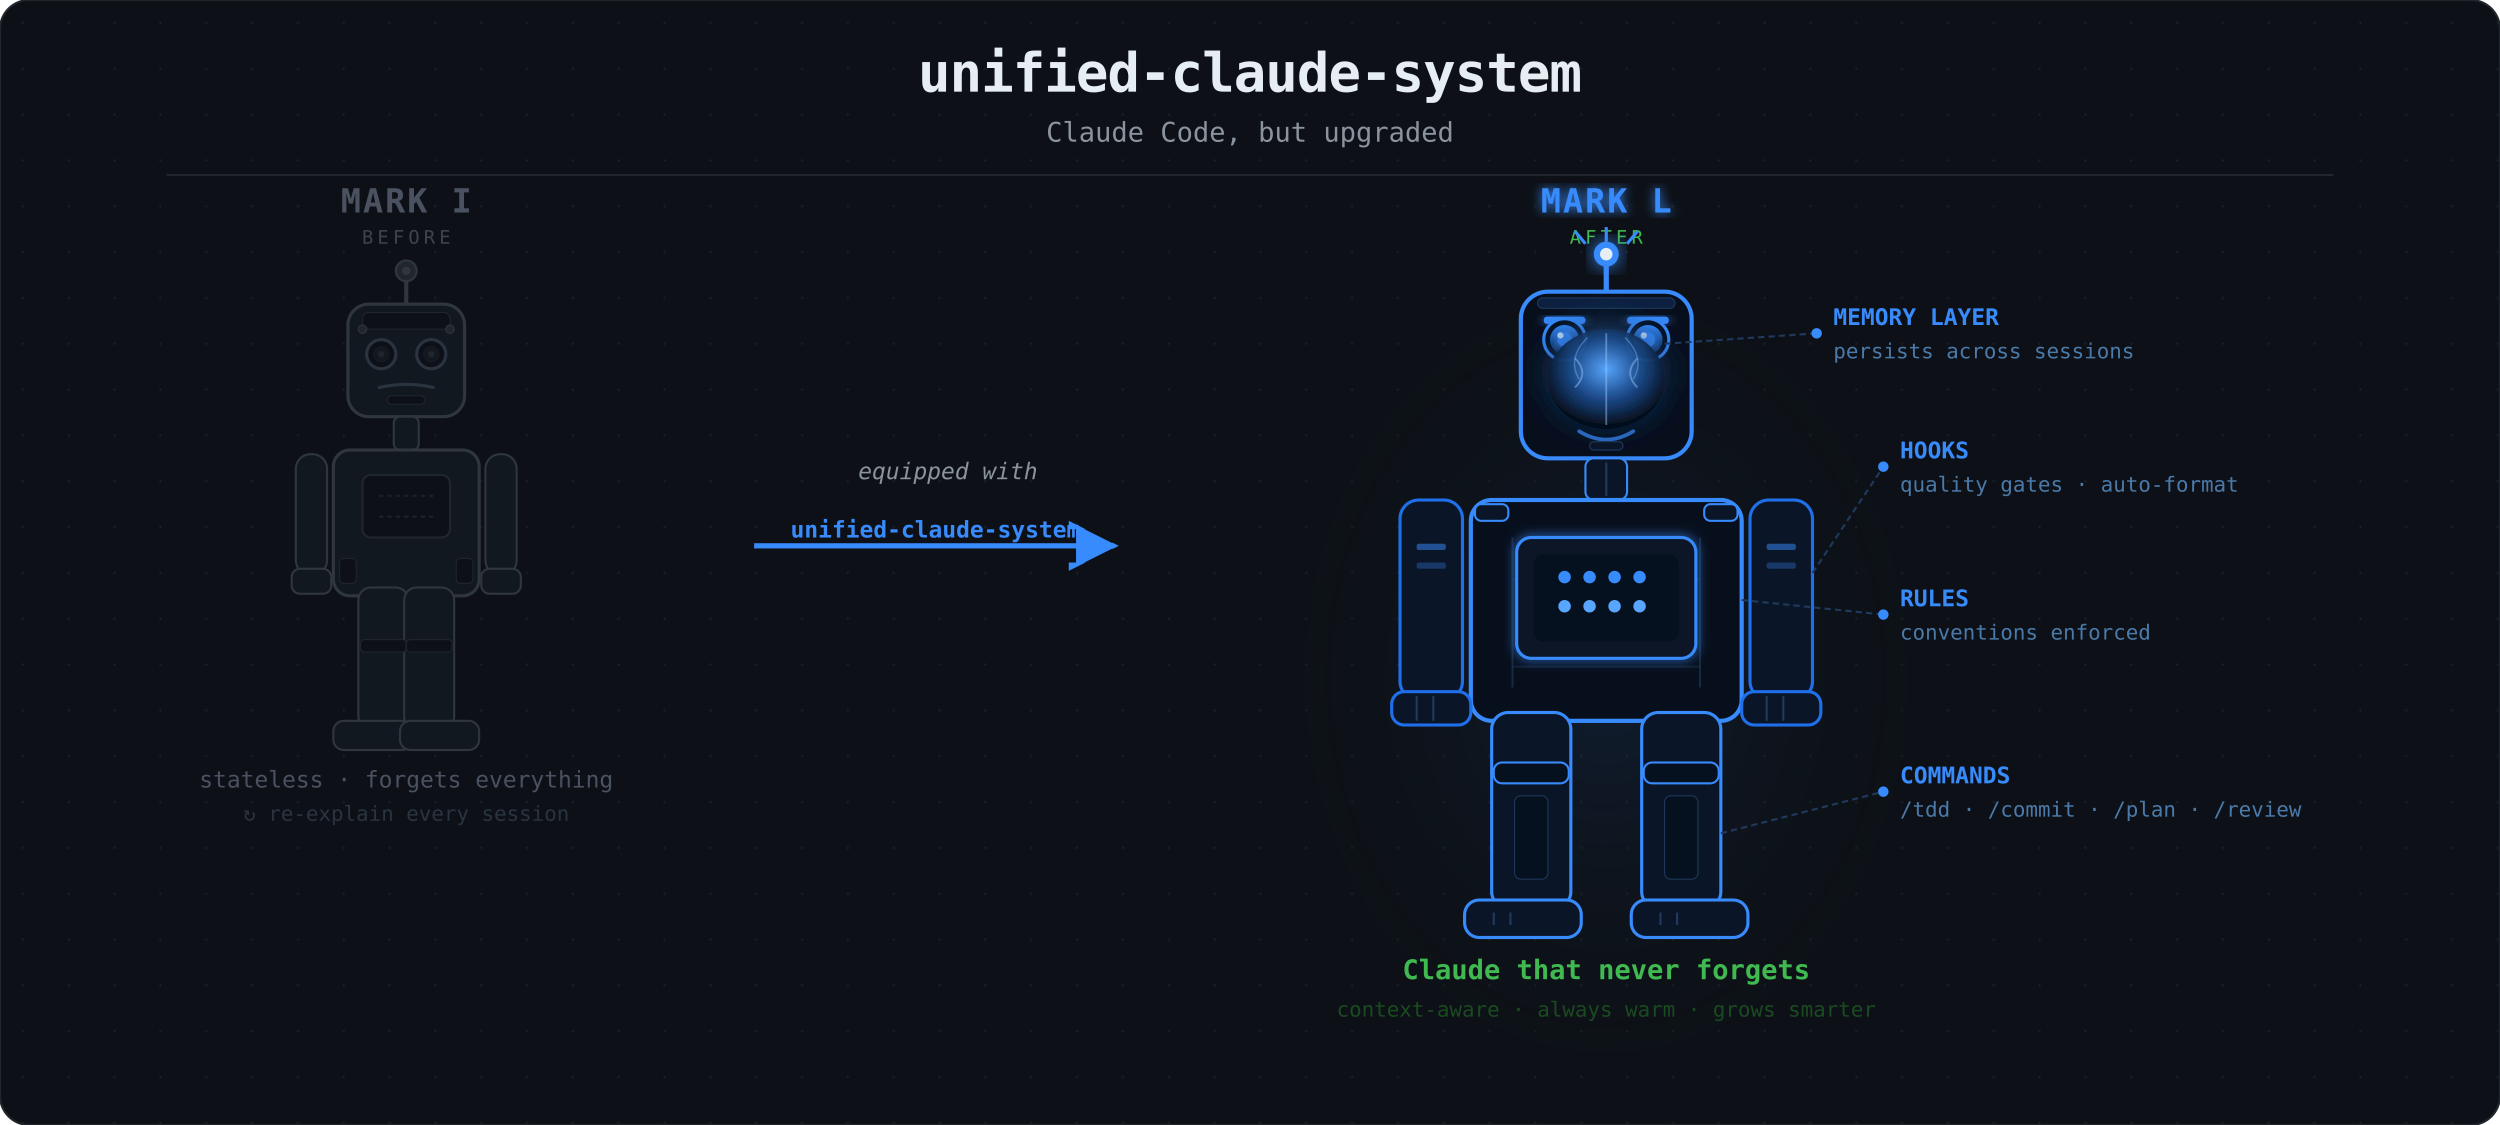
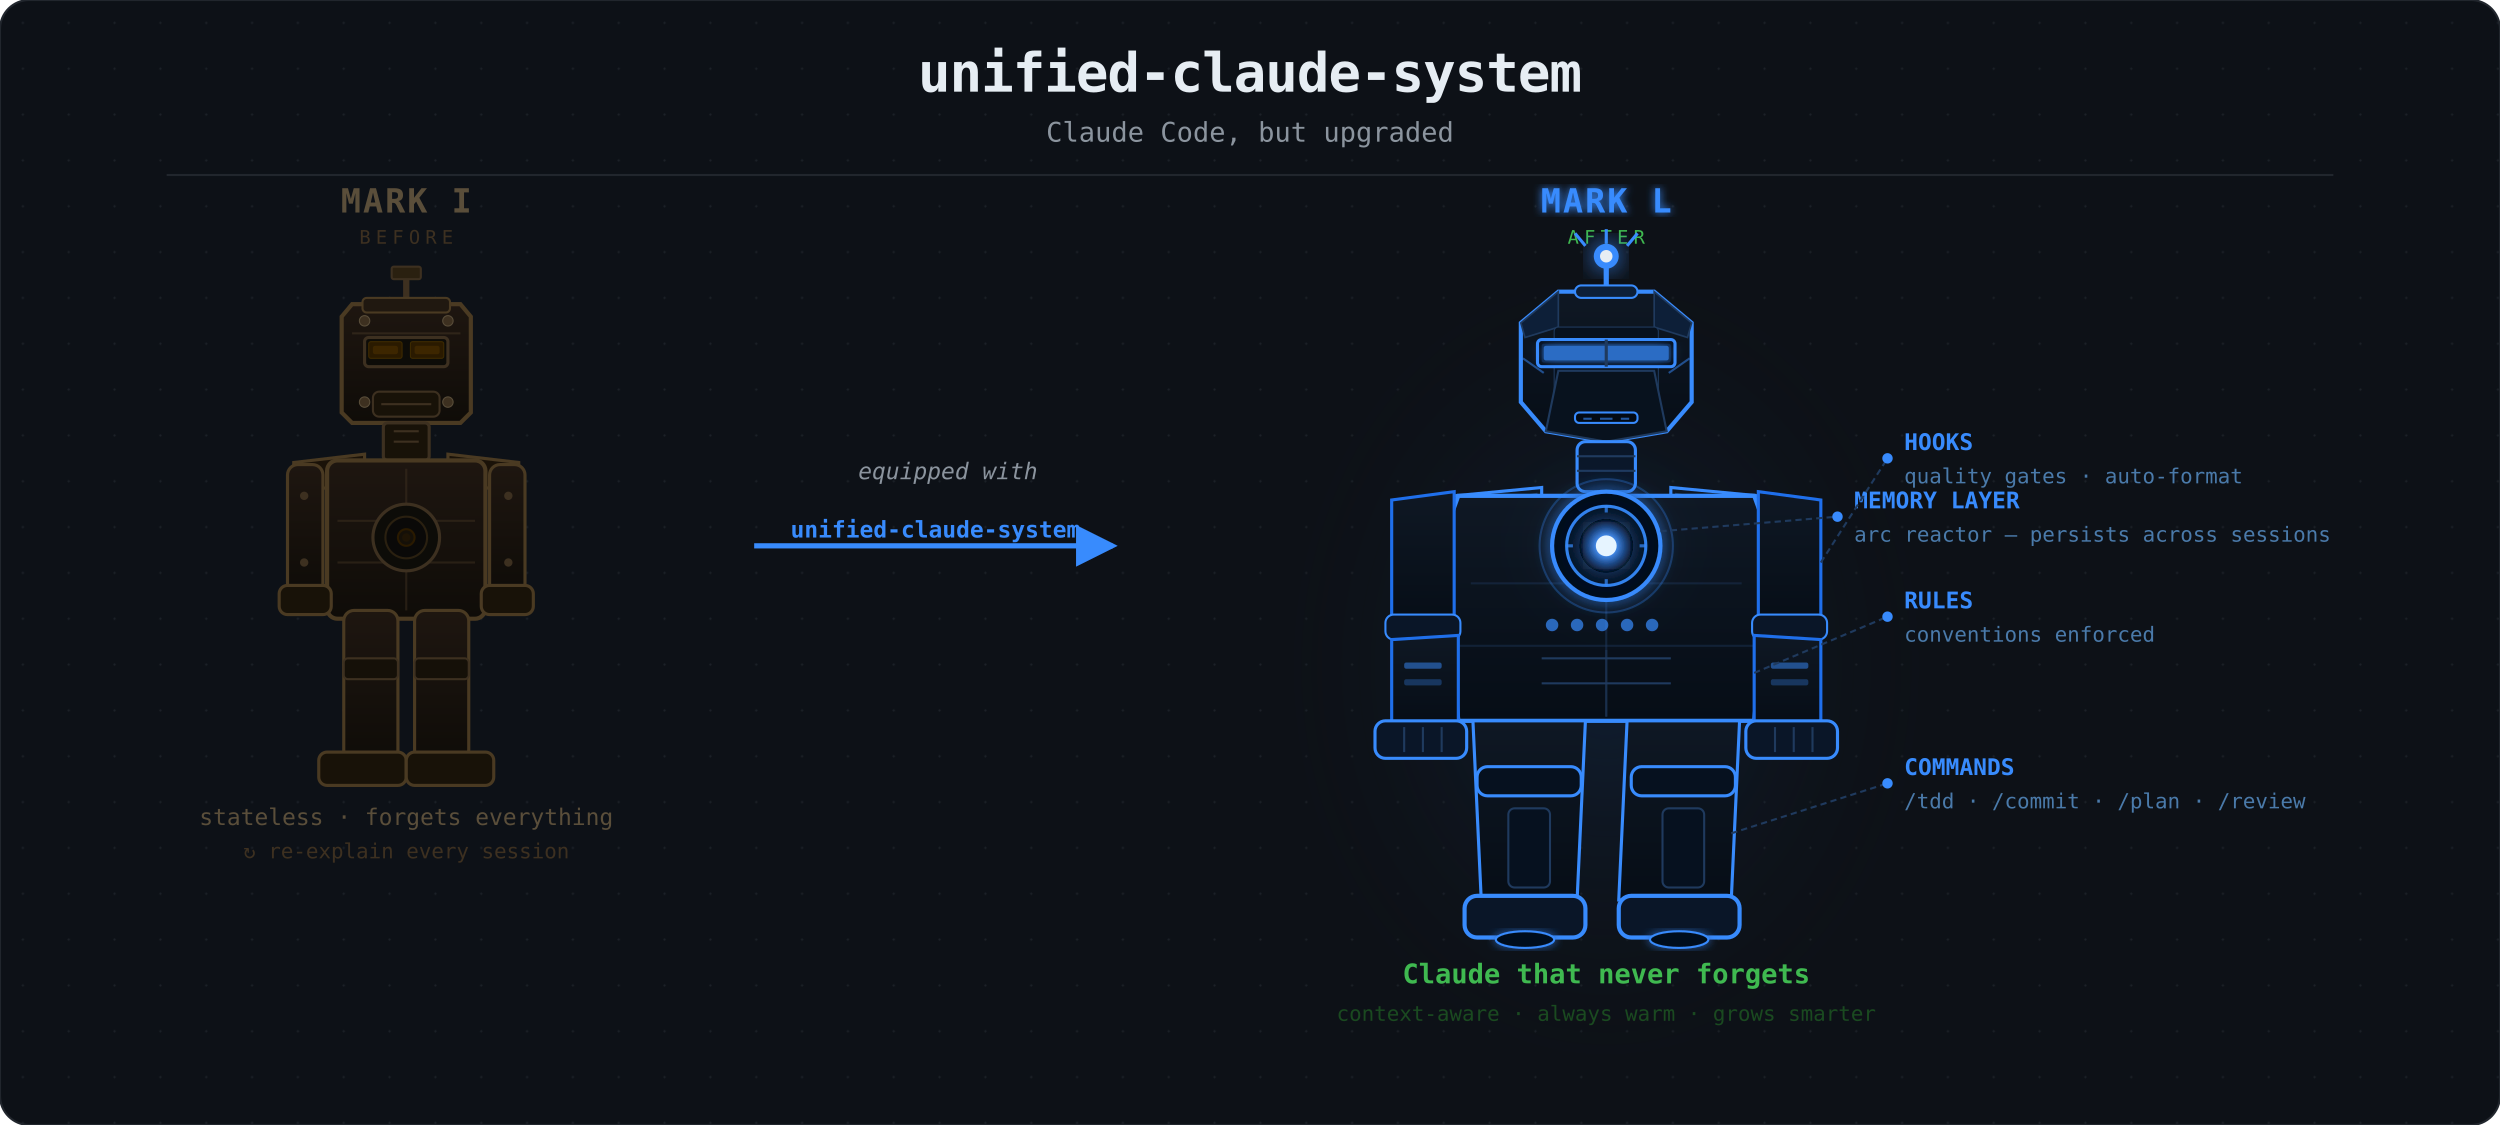
<svg xmlns="http://www.w3.org/2000/svg" width="1200" height="540" viewBox="0 0 1200 540" font-family="ui-monospace, 'Cascadia Code', 'Fira Mono', monospace">
  <defs>
    <style>
-       .blink  { animation: blink  5s ease-in-out infinite; }
-       .blink2 { animation: blink  5s ease-in-out 2.5s infinite; }
-       .pulse  { animation: pulse  2.5s ease-in-out infinite; }
-       .spark1 { animation: spark  1.8s ease-in-out infinite; }
-       .spark2 { animation: spark  1.8s ease-in-out 0.6s infinite; }
-       .spark3 { animation: spark  1.8s ease-in-out 1.2s infinite; }
-       .dot1   { animation: dotseq 2s ease-in-out 0s   infinite; }
-       .dot2   { animation: dotseq 2s ease-in-out 0.3s infinite; }
-       .dot3   { animation: dotseq 2s ease-in-out 0.6s infinite; }
-       .dot4   { animation: dotseq 2s ease-in-out 0.9s infinite; }
-       .arrow-glow { animation: arrowpulse 2s ease-in-out infinite; }
-       @keyframes blink   { 0%,86%,100%{opacity:1} 90%{opacity:0} }
-       @keyframes pulse   { 0%,100%{opacity:0.8}   50%{opacity:1} }
-       @keyframes spark   { 0%,100%{opacity:0.75}  45%{opacity:0.1} }
-       @keyframes dotseq  { 0%,100%{opacity:0.45}  50%{opacity:1} }
-       @keyframes arrowpulse { 0%,100%{opacity:0.7} 50%{opacity:1} }
+       .blink   { animation: blink   5s  ease-in-out infinite; }
+       .blink2  { animation: blink   5s  ease-in-out 2.5s infinite; }
+       .pulse   { animation: pulse   2.5s ease-in-out infinite; }
+       .spark1  { animation: spark   1.8s ease-in-out infinite; }
+       .spark2  { animation: spark   1.8s ease-in-out 0.6s infinite; }
+       .spark3  { animation: spark   1.8s ease-in-out 1.2s infinite; }
+       .dot1    { animation: dotseq  2s   ease-in-out 0s   infinite; }
+       .dot2    { animation: dotseq  2s   ease-in-out 0.4s infinite; }
+       .dot3    { animation: dotseq  2s   ease-in-out 0.8s infinite; }
+       .dot4    { animation: dotseq  2s   ease-in-out 1.2s infinite; }
+       .aglow   { animation: apulse  2s   ease-in-out infinite; }
+       @keyframes blink  { 0%,86%,100%{opacity:1}     90%{opacity:0} }
+       @keyframes pulse  { 0%,100%{opacity:0.8}        50%{opacity:1} }
+       @keyframes spark  { 0%,100%{opacity:0.75}       45%{opacity:0.1} }
+       @keyframes dotseq { 0%,100%{opacity:0.4}        50%{opacity:1} }
+       @keyframes apulse { 0%,100%{opacity:0.65}       50%{opacity:1} }
    </style>
-     <filter id="glow-lg" x="-50%" y="-50%" width="200%" height="200%">
-       <feGaussianBlur stdDeviation="9" result="b" />
-       <feMerge>
-         <feMergeNode in="b" />
-         <feMergeNode in="SourceGraphic" />
-       </feMerge>
-     </filter>
-     <filter id="glow-md" x="-30%" y="-30%" width="160%" height="160%">
-       <feGaussianBlur stdDeviation="4.5" result="b" />
-       <feMerge>
-         <feMergeNode in="b" />
-         <feMergeNode in="SourceGraphic" />
-       </feMerge>
-     </filter>
-     <filter id="glow-sm" x="-20%" y="-20%" width="140%" height="140%">
-       <feGaussianBlur stdDeviation="2.5" result="b" />
-       <feMerge>
-         <feMergeNode in="b" />
-         <feMergeNode in="SourceGraphic" />
-       </feMerge>
-     </filter>
-     <radialGradient id="brain-g" cx="50%" cy="40%" r="55%">
-       <stop offset="0%" stop-color="#58a6ff" stop-opacity="0.95" />
-       <stop offset="55%" stop-color="#1a4a8a" stop-opacity="0.85" />
-       <stop offset="100%" stop-color="#06111f" stop-opacity="1" />
+     <filter id="glow-xl" x="-60%" y="-60%" width="220%" height="220%">
+       <feGaussianBlur stdDeviation="10" result="b" />
+       <feMerge>
+         <feMergeNode in="b" />
+         <feMergeNode in="SourceGraphic" />
+       </feMerge>
+     </filter>
+     <filter id="glow-lg" x="-40%" y="-40%" width="180%" height="180%">
+       <feGaussianBlur stdDeviation="6" result="b" />
+       <feMerge>
+         <feMergeNode in="b" />
+         <feMergeNode in="SourceGraphic" />
+       </feMerge>
+     </filter>
+     <filter id="glow-md" x="-25%" y="-25%" width="150%" height="150%">
+       <feGaussianBlur stdDeviation="3.5" result="b" />
+       <feMerge>
+         <feMergeNode in="b" />
+         <feMergeNode in="SourceGraphic" />
+       </feMerge>
+     </filter>
+     <filter id="glow-sm" x="-15%" y="-15%" width="130%" height="130%">
+       <feGaussianBlur stdDeviation="2" result="b" />
+       <feMerge>
+         <feMergeNode in="b" />
+         <feMergeNode in="SourceGraphic" />
+       </feMerge>
+     </filter>
+     <radialGradient id="arc-g" cx="50%" cy="50%" r="50%">
+       <stop offset="0%" stop-color="#e6f4ff" />
+       <stop offset="30%" stop-color="#388bfd" />
+       <stop offset="70%" stop-color="#0d3a7a" />
+       <stop offset="100%" stop-color="#040e1e" />
    </radialGradient>
    <radialGradient id="halo-g" cx="50%" cy="50%" r="50%">
-       <stop offset="0%" stop-color="#1a4a8a" stop-opacity="0.22" />
+       <stop offset="0%" stop-color="#1a4a8a" stop-opacity="0.25" />
      <stop offset="100%" stop-color="#0d1117" stop-opacity="0" />
    </radialGradient>
-     <linearGradient id="eye-g" x1="0" y1="0" x2="0" y2="1">
-       <stop offset="0%" stop-color="#388bfd" />
-       <stop offset="100%" stop-color="#0d2a56" />
+     <linearGradient id="armor-l" x1="0" y1="0" x2="0" y2="1">
+       <stop offset="0%" stop-color="#0f1824" />
+       <stop offset="100%" stop-color="#060d16" />
+     </linearGradient>
+     <linearGradient id="rust-l" x1="0" y1="0" x2="0" y2="1">
+       <stop offset="0%" stop-color="#1e1610" />
+       <stop offset="100%" stop-color="#0f0c08" />
    </linearGradient>
    <pattern id="dots" width="22" height="22" patternUnits="userSpaceOnUse">
      <circle cx="11" cy="11" r="0.55" fill="#21262d" />
    </pattern>
    <marker id="arr" markerWidth="9" markerHeight="9" refX="7" refY="4.5" orient="auto">
      <path d="M0,0.5 L0,8.5 L8,4.5 z" fill="#388bfd" />
-     </marker>
-     <marker id="arr-dim" markerWidth="5" markerHeight="5" refX="4" refY="2.5" orient="auto">
-       <path d="M0,0 L0,5 L5,2.5 z" fill="#1f3a5e" />
    </marker>
  </defs>
  <rect width="1200" height="540" fill="#0d1117" rx="14" />
  <rect width="1200" height="540" fill="url(#dots)" rx="14" opacity="0.75" />
  <rect width="1200" height="540" fill="none" stroke="#21262d" stroke-width="1" rx="14" />
  <text x="600" y="44" font-size="26" fill="#e6edf3" text-anchor="middle" font-weight="bold" letter-spacing="-0.5">unified-claude-system</text>
  <text x="600" y="68" font-size="13" fill="#8b949e" text-anchor="middle">Claude Code, but upgraded</text>
  <line x1="80" y1="84" x2="1120" y2="84" stroke="#21262d" stroke-width="1" />
-   <text x="195" y="102" font-size="16" fill="#4a5160" text-anchor="middle" font-weight="bold" letter-spacing="1">MARK I</text>
-   <text x="195" y="117" font-size="9" fill="#3d444d" text-anchor="middle" letter-spacing="2">BEFORE</text>
-   <line x1="195" y1="148" x2="195" y2="133" stroke="#30363d" stroke-width="2" />
-   <circle cx="195" cy="130" r="5" fill="#21262d" stroke="#30363d" stroke-width="1" />
-   <circle cx="195" cy="130" r="2" fill="#30363d" />
-   <rect x="167" y="146" width="56" height="54" rx="10" fill="#111820" stroke="#30363d" stroke-width="1.5" />
-   <rect x="174" y="150" width="42" height="8" rx="3" fill="#0d1117" stroke="#21262d" stroke-width="0.5" />
-   <circle cx="174" cy="158" r="2" fill="#21262d" stroke="#30363d" stroke-width="0.5" />
-   <circle cx="216" cy="158" r="2" fill="#21262d" stroke="#30363d" stroke-width="0.5" />
-   <circle cx="183" cy="170" r="7" fill="#0d1117" stroke="#2a3340" stroke-width="1.5" />
-   <circle cx="183" cy="170" r="4" fill="#131920" />
-   <circle cx="183" cy="170" r="1.5" fill="#21262d" />
-   <circle cx="207" cy="170" r="7" fill="#0d1117" stroke="#2a3340" stroke-width="1.5" />
-   <circle cx="207" cy="170" r="4" fill="#131920" />
-   <circle cx="207" cy="170" r="1.5" fill="#21262d" />
-   <path d="M 182,186 Q 195,183 208,186" fill="none" stroke="#2a3340" stroke-width="1.5" stroke-linecap="round" />
-   <rect x="186" y="190" width="18" height="4" rx="2" fill="#0d1117" stroke="#21262d" stroke-width="0.5" />
-   <rect x="189" y="200" width="12" height="16" rx="3" fill="#111820" stroke="#30363d" stroke-width="1" />
-   <rect x="160" y="216" width="70" height="70" rx="8" fill="#111820" stroke="#30363d" stroke-width="1.5" />
-   <rect x="174" y="228" width="42" height="30" rx="4" fill="#0d1117" stroke="#21262d" stroke-width="1" />
-   <line x1="182" y1="238" x2="208" y2="238" stroke="#1a2030" stroke-width="1" stroke-dasharray="2,2" />
-   <line x1="182" y1="248" x2="208" y2="248" stroke="#1a2030" stroke-width="1" stroke-dasharray="2,2" />
-   <rect x="163" y="268" width="8" height="12" rx="2" fill="#0d1117" stroke="#21262d" stroke-width="0.5" />
-   <rect x="219" y="268" width="8" height="12" rx="2" fill="#0d1117" stroke="#21262d" stroke-width="0.5" />
-   <rect x="142" y="218" width="15" height="58" rx="7" fill="#111820" stroke="#30363d" stroke-width="1" />
-   <rect x="233" y="218" width="15" height="58" rx="7" fill="#111820" stroke="#30363d" stroke-width="1" />
-   <rect x="140" y="273" width="19" height="12" rx="4" fill="#111820" stroke="#30363d" stroke-width="1" />
-   <rect x="231" y="273" width="19" height="12" rx="4" fill="#111820" stroke="#30363d" stroke-width="1" />
-   <rect x="172" y="282" width="24" height="68" rx="6" fill="#111820" stroke="#30363d" stroke-width="1" />
-   <rect x="194" y="282" width="24" height="68" rx="6" fill="#111820" stroke="#30363d" stroke-width="1" />
-   <rect x="173" y="307" width="22" height="6" rx="2" fill="#0d1117" stroke="#21262d" stroke-width="0.5" />
-   <rect x="195" y="307" width="22" height="6" rx="2" fill="#0d1117" stroke="#21262d" stroke-width="0.5" />
-   <rect x="160" y="346" width="38" height="14" rx="5" fill="#111820" stroke="#30363d" stroke-width="1" />
-   <rect x="192" y="346" width="38" height="14" rx="5" fill="#111820" stroke="#30363d" stroke-width="1" />
-   <text x="195" y="378" font-size="11" fill="#4a5160" text-anchor="middle">stateless · forgets everything</text>
-   <text x="195" y="394" font-size="10" fill="#2a3340" text-anchor="middle">↻ re-explain every session</text>
+   <text x="195" y="102" font-size="16" fill="#5a4e3a" text-anchor="middle" font-weight="bold" letter-spacing="1">MARK I</text>
+   <text x="195" y="117" font-size="9" fill="#3d3020" text-anchor="middle" letter-spacing="2.5">BEFORE</text>
+   <line x1="195" y1="148" x2="195" y2="132" stroke="#3d3020" stroke-width="3" />
+   <rect x="188" y="128" width="14" height="6" rx="1" fill="#2a2010" stroke="#3d3020" stroke-width="1" />
+   <polygon points="169,146 221,146 226,152 226,198 221,203 169,203 164,198 164,152" fill="url(#rust-l)" stroke="#4a3a22" stroke-width="2" />
+   <rect x="174" y="143" width="42" height="7" rx="2" fill="#201810" stroke="#4a3a22" stroke-width="1" />
+   <line x1="169" y1="160" x2="221" y2="160" stroke="#3d3020" stroke-width="1" opacity="0.6" />
+   <circle cx="175" cy="154" r="2.5" fill="#3d3020" stroke="#5a4e3a" stroke-width="0.5" />
+   <circle cx="215" cy="154" r="2.5" fill="#3d3020" stroke="#5a4e3a" stroke-width="0.5" />
+   <circle cx="175" cy="193" r="2.5" fill="#3d3020" stroke="#5a4e3a" stroke-width="0.5" />
+   <circle cx="215" cy="193" r="2.5" fill="#3d3020" stroke="#5a4e3a" stroke-width="0.5" />
+   <rect x="175" y="162" width="40" height="14" rx="2" fill="#0d0c08" stroke="#3d3020" stroke-width="1.5" />
+   <rect x="177" y="164" width="16" height="8" rx="1" fill="#2a1a00" stroke="#3d2a00" stroke-width="0.5" />
+   <rect x="197" y="164" width="16" height="8" rx="1" fill="#2a1a00" stroke="#3d2a00" stroke-width="0.5" />
+   <rect x="179" y="166" width="12" height="4" rx="1" fill="#4a2e00" opacity="0.6" />
+   <rect x="199" y="166" width="12" height="4" rx="1" fill="#4a2e00" opacity="0.6" />
+   <rect x="179" y="188" width="32" height="12" rx="3" fill="#181208" stroke="#3d3020" stroke-width="1" />
+   <line x1="183" y1="194" x2="207" y2="194" stroke="#3d3020" stroke-width="1" />
+   <rect x="184" y="203" width="22" height="18" rx="2" fill="#181208" stroke="#3d3020" stroke-width="1.5" />
+   <line x1="189" y1="207" x2="201" y2="207" stroke="#3d3020" stroke-width="1" />
+   <line x1="189" y1="212" x2="201" y2="212" stroke="#3d3020" stroke-width="1" />
+   <polygon points="141,222 175,218 175,232 141,236" fill="#1a1208" stroke="#4a3a22" stroke-width="1.5" />
+   <polygon points="215,218 249,222 249,236 215,232" fill="#1a1208" stroke="#4a3a22" stroke-width="1.5" />
+   <rect x="157" y="221" width="76" height="76" rx="5" fill="url(#rust-l)" stroke="#4a3a22" stroke-width="2" />
+   <line x1="195" y1="225" x2="195" y2="293" stroke="#3d3020" stroke-width="1" opacity="0.5" />
+   <line x1="162" y1="250" x2="228" y2="250" stroke="#3d3020" stroke-width="1" opacity="0.5" />
+   <line x1="162" y1="270" x2="228" y2="270" stroke="#3d3020" stroke-width="1" opacity="0.5" />
+   <circle cx="195" cy="258" r="16" fill="#0d0c08" stroke="#3d3020" stroke-width="1.5" />
+   <circle cx="195" cy="258" r="10" fill="#0a0908" stroke="#2a2010" stroke-width="1" />
+   <circle cx="195" cy="258" r="4" fill="#151008" stroke="#2a1a00" stroke-width="1" />
+   <circle cx="195" cy="258" r="2" fill="#2a1a00" opacity="0.4" />
+   <rect x="138" y="223" width="17" height="62" rx="5" fill="url(#rust-l)" stroke="#4a3a22" stroke-width="1.5" />
+   <rect x="235" y="223" width="17" height="62" rx="5" fill="url(#rust-l)" stroke="#4a3a22" stroke-width="1.5" />
+   <circle cx="146" cy="238" r="2" fill="#3d3020" />
+   <circle cx="146" cy="270" r="2" fill="#3d3020" />
+   <circle cx="244" cy="238" r="2" fill="#3d3020" />
+   <circle cx="244" cy="270" r="2" fill="#3d3020" />
+   <rect x="134" y="281" width="25" height="14" rx="4" fill="#181208" stroke="#4a3a22" stroke-width="1.5" />
+   <rect x="231" y="281" width="25" height="14" rx="4" fill="#181208" stroke="#4a3a22" stroke-width="1.5" />
+   <rect x="165" y="293" width="26" height="72" rx="5" fill="url(#rust-l)" stroke="#4a3a22" stroke-width="1.5" />
+   <rect x="199" y="293" width="26" height="72" rx="5" fill="url(#rust-l)" stroke="#4a3a22" stroke-width="1.5" />
+   <rect x="165" y="316" width="26" height="10" rx="2" fill="#151008" stroke="#3d3020" stroke-width="1" />
+   <rect x="199" y="316" width="26" height="10" rx="2" fill="#151008" stroke="#3d3020" stroke-width="1" />
+   <rect x="153" y="361" width="42" height="16" rx="4" fill="#181208" stroke="#4a3a22" stroke-width="1.5" />
+   <rect x="195" y="361" width="42" height="16" rx="4" fill="#181208" stroke="#4a3a22" stroke-width="1.5" />
+   <text x="195" y="396" font-size="11" fill="#5a4e3a" text-anchor="middle">stateless · forgets everything</text>
+   <text x="195" y="412" font-size="10" fill="#3d3020" text-anchor="middle">↻ re-explain every session</text>
  <text x="455" y="230" font-size="11" fill="#8b949e" text-anchor="middle" font-style="italic">equipped with</text>
-   <line x1="362" y1="262" x2="534" y2="262" stroke="#388bfd" stroke-width="3" class="arrow-glow" marker-end="url(#arr)" />
-   <rect x="362" y="254" width="172" height="16" rx="3" fill="#0d1117" />
-   <line x1="362" y1="262" x2="534" y2="262" stroke="#388bfd" stroke-width="2.5" class="arrow-glow" marker-end="url(#arr)" />
+   <rect x="362" y="254" width="174" height="16" rx="3" fill="#0d1117" />
+   <line x1="362" y1="262" x2="534" y2="262" stroke="#388bfd" stroke-width="2.5" class="aglow" marker-end="url(#arr)" />
  <text x="449" y="258" font-size="11" fill="#388bfd" text-anchor="middle" font-weight="bold">unified-claude-system</text>
-   <ellipse cx="771" cy="325" rx="155" ry="195" fill="url(#halo-g)" />
+   <ellipse cx="771" cy="320" rx="160" ry="200" fill="url(#halo-g)" />
  <text x="771" y="102" font-size="16" fill="#388bfd" text-anchor="middle" font-weight="bold" letter-spacing="1" filter="url(#glow-sm)">MARK L</text>
-   <text x="771" y="117" font-size="9" fill="#3fb950" text-anchor="middle" letter-spacing="2">AFTER</text>
-   <line x1="771" y1="142" x2="771" y2="125" stroke="#388bfd" stroke-width="2.5" />
-   <circle cx="771" cy="122" r="6" fill="#388bfd" class="pulse" filter="url(#glow-md)" />
-   <circle cx="771" cy="122" r="3" fill="#e6edf3" />
-   <line x1="761" y1="117" x2="756" y2="111" stroke="#388bfd" stroke-width="1.5" class="spark1" />
-   <line x1="781" y1="117" x2="786" y2="111" stroke="#388bfd" stroke-width="1.5" class="spark2" />
-   <line x1="771" y1="116" x2="771" y2="109" stroke="#388bfd" stroke-width="1.5" class="spark3" />
-   <rect x="730" y="140" width="82" height="80" rx="13" fill="#080f1c" stroke="#388bfd" stroke-width="2" />
-   <rect x="738" y="143" width="66" height="5" rx="2.5" fill="#0d2040" stroke="#1f3a5e" stroke-width="0.5" />
-   <rect x="741" y="152" width="20" height="3.5" rx="1.5" fill="#388bfd" filter="url(#glow-sm)" class="pulse" />
-   <rect x="781" y="152" width="20" height="3.5" rx="1.5" fill="#388bfd" filter="url(#glow-sm)" class="pulse" />
-   <circle cx="751" cy="163" r="10" fill="#050f20" stroke="#388bfd" stroke-width="1.5" />
-   <circle cx="751" cy="163" r="7" fill="url(#eye-g)" class="blink" />
-   <circle cx="751" cy="163" r="3.5" fill="#388bfd" filter="url(#glow-sm)" class="blink" />
-   <circle cx="749" cy="161" r="1.5" fill="#d0e8ff" class="blink" />
-   <circle cx="791" cy="163" r="10" fill="#050f20" stroke="#388bfd" stroke-width="1.5" />
-   <circle cx="791" cy="163" r="7" fill="url(#eye-g)" class="blink2" />
-   <circle cx="791" cy="163" r="3.5" fill="#388bfd" filter="url(#glow-sm)" class="blink2" />
-   <circle cx="789" cy="161" r="1.5" fill="#d0e8ff" class="blink2" />
-   <ellipse cx="771" cy="182" rx="28" ry="24" fill="url(#brain-g)" filter="url(#glow-lg)" class="pulse" />
-   <line x1="771" y1="160" x2="771" y2="204" stroke="#a0c8ff" stroke-width="0.9" opacity="0.45" />
-   <path d="M 756,172 Q 763,179 756,186" fill="none" stroke="#a0c8ff" stroke-width="0.9" opacity="0.45" />
-   <path d="M 786,172 Q 779,179 786,186" fill="none" stroke="#a0c8ff" stroke-width="0.9" opacity="0.45" />
-   <path d="M 762,162 Q 752,172 758,182" fill="none" stroke="#a0c8ff" stroke-width="0.7" opacity="0.35" />
-   <path d="M 780,162 Q 790,172 784,182" fill="none" stroke="#a0c8ff" stroke-width="0.7" opacity="0.35" />
-   <path d="M 758,207 Q 771,215 784,207" fill="none" stroke="#388bfd" stroke-width="1.8" stroke-linecap="round" opacity="0.7" />
-   <rect x="763" y="212" width="16" height="4" rx="2" fill="#0a1628" stroke="#1f3a5e" stroke-width="0.5" />
-   <rect x="761" y="220" width="20" height="20" rx="4" fill="#0a1628" stroke="#388bfd" stroke-width="1" />
-   <line x1="771" y1="222" x2="771" y2="238" stroke="#1f3a5e" stroke-width="1" />
-   <rect x="706" y="240" width="130" height="106" rx="10" fill="#080f1c" stroke="#388bfd" stroke-width="2" />
-   <line x1="726" y1="258" x2="726" y2="330" stroke="#1f3a5e" stroke-width="1" opacity="0.6" />
-   <line x1="816" y1="258" x2="816" y2="330" stroke="#1f3a5e" stroke-width="1" opacity="0.6" />
-   <line x1="726" y1="278" x2="816" y2="278" stroke="#1f3a5e" stroke-width="1" opacity="0.4" />
-   <line x1="726" y1="320" x2="816" y2="320" stroke="#1f3a5e" stroke-width="1" opacity="0.4" />
-   <rect x="728" y="258" width="86" height="58" rx="7" fill="#0a1628" stroke="#388bfd" stroke-width="1.5" filter="url(#glow-sm)" />
-   <rect x="736" y="266" width="70" height="42" rx="5" fill="#06111f" />
-   <circle cx="751" cy="277" r="3" fill="#388bfd" class="dot1" />
-   <circle cx="763" cy="277" r="3" fill="#388bfd" class="dot2" />
-   <circle cx="775" cy="277" r="3" fill="#388bfd" class="dot3" />
-   <circle cx="787" cy="277" r="3" fill="#388bfd" class="dot4" />
-   <circle cx="751" cy="291" r="3" fill="#58a6ff" class="dot4" />
-   <circle cx="763" cy="291" r="3" fill="#58a6ff" class="dot3" />
-   <circle cx="775" cy="291" r="3" fill="#58a6ff" class="dot2" />
-   <circle cx="787" cy="291" r="3" fill="#58a6ff" class="dot1" />
-   <rect x="708" y="242" width="16" height="8" rx="3" fill="#0a1628" stroke="#388bfd" stroke-width="1" />
-   <rect x="818" y="242" width="16" height="8" rx="3" fill="#0a1628" stroke="#388bfd" stroke-width="1" />
-   <rect x="672" y="240" width="30" height="96" rx="9" fill="#0a1628" stroke="#1f6feb" stroke-width="1.5" />
-   <rect x="840" y="240" width="30" height="96" rx="9" fill="#0a1628" stroke="#1f6feb" stroke-width="1.5" />
-   <rect x="680" y="261" width="14" height="3" rx="1" fill="#388bfd" opacity="0.5" />
-   <rect x="680" y="270" width="14" height="3" rx="1" fill="#388bfd" opacity="0.3" />
-   <rect x="848" y="261" width="14" height="3" rx="1" fill="#388bfd" opacity="0.5" />
-   <rect x="848" y="270" width="14" height="3" rx="1" fill="#388bfd" opacity="0.3" />
-   <rect x="668" y="332" width="38" height="16" rx="6" fill="#0a1628" stroke="#1f6feb" stroke-width="1.5" />
-   <rect x="836" y="332" width="38" height="16" rx="6" fill="#0a1628" stroke="#1f6feb" stroke-width="1.5" />
-   <line x1="680" y1="334" x2="680" y2="346" stroke="#1f3a5e" stroke-width="1" />
-   <line x1="688" y1="334" x2="688" y2="346" stroke="#1f3a5e" stroke-width="1" />
-   <line x1="848" y1="334" x2="848" y2="346" stroke="#1f3a5e" stroke-width="1" />
-   <line x1="856" y1="334" x2="856" y2="346" stroke="#1f3a5e" stroke-width="1" />
-   <rect x="716" y="342" width="38" height="94" rx="8" fill="#0a1628" stroke="#388bfd" stroke-width="1.5" />
-   <rect x="788" y="342" width="38" height="94" rx="8" fill="#0a1628" stroke="#388bfd" stroke-width="1.5" />
-   <rect x="717" y="366" width="36" height="10" rx="4" fill="#06111f" stroke="#388bfd" stroke-width="1" />
-   <rect x="789" y="366" width="36" height="10" rx="4" fill="#06111f" stroke="#388bfd" stroke-width="1" />
-   <rect x="727" y="382" width="16" height="40" rx="3" fill="#06111f" stroke="#1f3a5e" stroke-width="0.5" />
-   <rect x="799" y="382" width="16" height="40" rx="3" fill="#06111f" stroke="#1f3a5e" stroke-width="0.5" />
-   <rect x="703" y="432" width="56" height="18" rx="7" fill="#0a1628" stroke="#388bfd" stroke-width="1.5" />
-   <rect x="783" y="432" width="56" height="18" rx="7" fill="#0a1628" stroke="#388bfd" stroke-width="1.5" />
-   <line x1="717" y1="438" x2="717" y2="444" stroke="#1f3a5e" stroke-width="1" />
-   <line x1="725" y1="438" x2="725" y2="444" stroke="#1f3a5e" stroke-width="1" />
-   <line x1="797" y1="438" x2="797" y2="444" stroke="#1f3a5e" stroke-width="1" />
-   <line x1="805" y1="438" x2="805" y2="444" stroke="#1f3a5e" stroke-width="1" />
-   <text x="771" y="470" font-size="13" fill="#3fb950" text-anchor="middle" font-weight="bold">Claude that never forgets</text>
-   <text x="771" y="488" font-size="10" fill="#1a4a20" text-anchor="middle">context-aware  ·  always warm  ·  grows smarter</text>
-   <line x1="799" y1="165" x2="872" y2="160" stroke="#1f3a5e" stroke-width="1" stroke-dasharray="3,2" />
-   <circle cx="872" cy="160" r="2.5" fill="#388bfd" />
-   <text x="880" y="156" font-size="11" fill="#388bfd" font-weight="bold">MEMORY LAYER</text>
-   <text x="880" y="172" font-size="10" fill="#4a7aaa">persists across sessions</text>
-   <line x1="870" y1="275" x2="904" y2="224" stroke="#1f3a5e" stroke-width="1" stroke-dasharray="3,2" />
-   <circle cx="904" cy="224" r="2.5" fill="#388bfd" />
-   <text x="912" y="220" font-size="11" fill="#388bfd" font-weight="bold">HOOKS</text>
-   <text x="912" y="236" font-size="10" fill="#4a7aaa">quality gates · auto-format</text>
-   <line x1="836" y1="288" x2="904" y2="295" stroke="#1f3a5e" stroke-width="1" stroke-dasharray="3,2" />
-   <circle cx="904" cy="295" r="2.5" fill="#388bfd" />
-   <text x="912" y="291" font-size="11" fill="#388bfd" font-weight="bold">RULES</text>
-   <text x="912" y="307" font-size="10" fill="#4a7aaa">conventions enforced</text>
-   <line x1="826" y1="400" x2="904" y2="380" stroke="#1f3a5e" stroke-width="1" stroke-dasharray="3,2" />
-   <circle cx="904" cy="380" r="2.5" fill="#388bfd" />
-   <text x="912" y="376" font-size="11" fill="#388bfd" font-weight="bold">COMMANDS</text>
-   <text x="912" y="392" font-size="10" fill="#4a7aaa">/tdd · /commit · /plan · /review</text>
+   <text x="771" y="117" font-size="9" fill="#3fb950" text-anchor="middle" letter-spacing="2.5">AFTER</text>
+   <line x1="771" y1="142" x2="771" y2="126" stroke="#388bfd" stroke-width="2.5" />
+   <circle cx="771" cy="123" r="6" fill="#388bfd" class="pulse" filter="url(#glow-lg)" />
+   <circle cx="771" cy="123" r="3" fill="#e6edf3" />
+   <line x1="761" y1="118" x2="756" y2="112" stroke="#388bfd" stroke-width="1.5" class="spark1" />
+   <line x1="781" y1="118" x2="786" y2="112" stroke="#388bfd" stroke-width="1.5" class="spark2" />
+   <line x1="771" y1="117" x2="771" y2="110" stroke="#388bfd" stroke-width="1.5" class="spark3" />
+   <polygon points="748,140 794,140 812,155 812,193 800,207 771,212 742,207 730,193 730,155" fill="url(#armor-l)" stroke="#388bfd" stroke-width="2" />
+   <rect x="756" y="137" width="30" height="6" rx="3" fill="#0d1f38" stroke="#388bfd" stroke-width="1" />
+   <polygon points="730,155 748,140 748,157 732,162" fill="#0d1f38" stroke="#1f3a5e" stroke-width="0.8" />
+   <polygon points="794,140 812,155 810,162 794,157" fill="#0d1f38" stroke="#1f3a5e" stroke-width="0.8" />
+   <rect x="746" y="157" width="50" height="50" rx="2" fill="#07111e" stroke="#1f3a5e" stroke-width="0.5" />
+   <rect x="738" y="163" width="66" height="13" rx="2" fill="#030a14" stroke="#388bfd" stroke-width="1.5" />
+   <rect x="740" y="165" width="62" height="9" rx="1" fill="#388bfd" opacity="0.18" />
+   <rect x="741" y="166" width="60" height="7" rx="1" fill="#388bfd" filter="url(#glow-md)" class="blink" opacity="0.7" />
+   <line x1="771" y1="163" x2="771" y2="176" stroke="#1f3a5e" stroke-width="1.5" />
+   <line x1="731" y1="172" x2="741" y2="179" stroke="#388bfd" stroke-width="1" opacity="0.5" />
+   <line x1="811" y1="172" x2="801" y2="179" stroke="#388bfd" stroke-width="1" opacity="0.5" />
+   <polygon points="748,178 794,178 800,207 771,212 742,207" fill="#08121e" stroke="#1f3a5e" stroke-width="1" />
+   <rect x="756" y="198" width="30" height="5" rx="2" fill="#030a14" stroke="#388bfd" stroke-width="1" />
+   <line x1="760" y1="201" x2="764" y2="201" stroke="#388bfd" stroke-width="1" opacity="0.6" />
+   <line x1="768" y1="201" x2="774" y2="201" stroke="#388bfd" stroke-width="1" opacity="0.6" />
+   <line x1="778" y1="201" x2="782" y2="201" stroke="#388bfd" stroke-width="1" opacity="0.6" />
+   <rect x="757" y="212" width="28" height="24" rx="4" fill="#0a1628" stroke="#388bfd" stroke-width="1.5" />
+   <line x1="757" y1="219" x2="785" y2="219" stroke="#1f3a5e" stroke-width="1" />
+   <line x1="757" y1="226" x2="785" y2="226" stroke="#1f3a5e" stroke-width="1" />
+   <polygon points="698,238 740,234 740,252 698,256" fill="url(#armor-l)" stroke="#388bfd" stroke-width="1.5" />
+   <polygon points="802,234 844,238 844,256 802,252" fill="url(#armor-l)" stroke="#388bfd" stroke-width="1.5" />
+   <line x1="710" y1="242" x2="738" y2="237" stroke="#1f3a5e" stroke-width="1" />
+   <line x1="804" y1="237" x2="832" y2="242" stroke="#1f3a5e" stroke-width="1" />
+   <polygon points="700,238 842,238 850,260 842,346 700,346 692,260" fill="url(#armor-l)" stroke="#388bfd" stroke-width="2" />
+   <line x1="771" y1="240" x2="771" y2="344" stroke="#1f3a5e" stroke-width="1" opacity="0.5" />
+   <line x1="706" y1="280" x2="836" y2="280" stroke="#1f3a5e" stroke-width="1" opacity="0.4" />
+   <line x1="700" y1="310" x2="842" y2="310" stroke="#1f3a5e" stroke-width="1" opacity="0.4" />
+   <circle cx="771" cy="262" r="32" fill="none" stroke="#388bfd" stroke-width="1" opacity="0.3" filter="url(#glow-xl)" class="pulse" />
+   <circle cx="771" cy="262" r="26" fill="#040e1e" stroke="#388bfd" stroke-width="2" filter="url(#glow-md)" />
+   <circle cx="771" cy="262" r="19" fill="#06111f" stroke="#388bfd" stroke-width="1.5" class="pulse" />
+   <circle cx="771" cy="262" r="13" fill="url(#arc-g)" filter="url(#glow-lg)" class="pulse" />
+   <circle cx="771" cy="262" r="5" fill="#e6f4ff" filter="url(#glow-xl)" class="pulse" />
+   <line x1="771" y1="246" x2="771" y2="243" stroke="#388bfd" stroke-width="1.5" opacity="0.7" />
+   <line x1="771" y1="278" x2="771" y2="281" stroke="#388bfd" stroke-width="1.5" opacity="0.7" />
+   <line x1="755" y1="262" x2="752" y2="262" stroke="#388bfd" stroke-width="1.5" opacity="0.7" />
+   <line x1="787" y1="262" x2="790" y2="262" stroke="#388bfd" stroke-width="1.5" opacity="0.7" />
+   <circle cx="745" cy="300" r="3" fill="#388bfd" class="dot1" opacity="0.7" />
+   <circle cx="757" cy="300" r="3" fill="#388bfd" class="dot2" opacity="0.7" />
+   <circle cx="769" cy="300" r="3" fill="#388bfd" class="dot3" opacity="0.7" />
+   <circle cx="781" cy="300" r="3" fill="#388bfd" class="dot4" opacity="0.7" />
+   <circle cx="793" cy="300" r="3" fill="#388bfd" class="dot1" opacity="0.7" />
+   <line x1="740" y1="316" x2="802" y2="316" stroke="#1f3a5e" stroke-width="1" />
+   <line x1="740" y1="328" x2="802" y2="328" stroke="#1f3a5e" stroke-width="1" />
+   <line x1="771" y1="312" x2="771" y2="344" stroke="#1f3a5e" stroke-width="1" opacity="0.5" />
+   <polygon points="668,240 698,236 698,298 668,302" fill="url(#armor-l)" stroke="#1f6feb" stroke-width="1.5" />
+   <polygon points="844,236 874,240 874,302 844,298" fill="url(#armor-l)" stroke="#1f6feb" stroke-width="1.5" />
+   <rect x="665" y="295" width="36" height="12" rx="4" fill="#0a1628" stroke="#388bfd" stroke-width="1" />
+   <rect x="841" y="295" width="36" height="12" rx="4" fill="#0a1628" stroke="#388bfd" stroke-width="1" />
+   <polygon points="668,307 700,305 700,348 668,348" fill="url(#armor-l)" stroke="#1f6feb" stroke-width="1.5" />
+   <polygon points="842,305 874,307 874,348 842,348" fill="url(#armor-l)" stroke="#1f6feb" stroke-width="1.5" />
+   <rect x="674" y="318" width="18" height="3" rx="1" fill="#388bfd" opacity="0.5" />
+   <rect x="674" y="326" width="18" height="3" rx="1" fill="#388bfd" opacity="0.3" />
+   <rect x="850" y="318" width="18" height="3" rx="1" fill="#388bfd" opacity="0.5" />
+   <rect x="850" y="326" width="18" height="3" rx="1" fill="#388bfd" opacity="0.3" />
+   <rect x="660" y="346" width="44" height="18" rx="5" fill="#0a1628" stroke="#388bfd" stroke-width="1.5" />
+   <rect x="838" y="346" width="44" height="18" rx="5" fill="#0a1628" stroke="#388bfd" stroke-width="1.5" />
+   <line x1="674" y1="349" x2="674" y2="361" stroke="#1f3a5e" stroke-width="1" />
+   <line x1="683" y1="349" x2="683" y2="361" stroke="#1f3a5e" stroke-width="1" />
+   <line x1="692" y1="349" x2="692" y2="361" stroke="#1f3a5e" stroke-width="1" />
+   <line x1="852" y1="349" x2="852" y2="361" stroke="#1f3a5e" stroke-width="1" />
+   <line x1="861" y1="349" x2="861" y2="361" stroke="#1f3a5e" stroke-width="1" />
+   <line x1="870" y1="349" x2="870" y2="361" stroke="#1f3a5e" stroke-width="1" />
+   <polygon points="707,346 761,346 757,432 711,432" fill="url(#armor-l)" stroke="#388bfd" stroke-width="1.5" />
+   <polygon points="781,346 835,346 831,432 777,432" fill="url(#armor-l)" stroke="#388bfd" stroke-width="1.5" />
+   <rect x="709" y="368" width="50" height="14" rx="5" fill="#06111f" stroke="#388bfd" stroke-width="1.5" />
+   <rect x="783" y="368" width="50" height="14" rx="5" fill="#06111f" stroke="#388bfd" stroke-width="1.5" />
+   <rect x="724" y="388" width="20" height="38" rx="3" fill="#06111f" stroke="#1f3a5e" stroke-width="1" />
+   <rect x="798" y="388" width="20" height="38" rx="3" fill="#06111f" stroke="#1f3a5e" stroke-width="1" />
+   <rect x="703" y="430" width="58" height="20" rx="6" fill="#0a1628" stroke="#388bfd" stroke-width="2" />
+   <rect x="777" y="430" width="58" height="20" rx="6" fill="#0a1628" stroke="#388bfd" stroke-width="2" />
+   <ellipse cx="732" cy="451" rx="14" ry="4" fill="#06111f" stroke="#388bfd" stroke-width="1" class="pulse" filter="url(#glow-sm)" />
+   <ellipse cx="806" cy="451" rx="14" ry="4" fill="#06111f" stroke="#388bfd" stroke-width="1" class="pulse" filter="url(#glow-sm)" />
+   <text x="771" y="472" font-size="13" fill="#3fb950" text-anchor="middle" font-weight="bold">Claude that never forgets</text>
+   <text x="771" y="490" font-size="10" fill="#1a4a20" text-anchor="middle">context-aware  ·  always warm  ·  grows smarter</text>
+   <line x1="797" y1="255" x2="882" y2="248" stroke="#1f3a5e" stroke-width="1" stroke-dasharray="3,2" />
+   <circle cx="882" cy="248" r="2.5" fill="#388bfd" />
+   <text x="890" y="244" font-size="11" fill="#388bfd" font-weight="bold">MEMORY LAYER</text>
+   <text x="890" y="260" font-size="10" fill="#4a7aaa">arc reactor — persists across sessions</text>
+   <line x1="874" y1="270" x2="906" y2="220" stroke="#1f3a5e" stroke-width="1" stroke-dasharray="3,2" />
+   <circle cx="906" cy="220" r="2.5" fill="#388bfd" />
+   <text x="914" y="216" font-size="11" fill="#388bfd" font-weight="bold">HOOKS</text>
+   <text x="914" y="232" font-size="10" fill="#4a7aaa">quality gates · auto-format</text>
+   <line x1="842" y1="323" x2="906" y2="296" stroke="#1f3a5e" stroke-width="1" stroke-dasharray="3,2" />
+   <circle cx="906" cy="296" r="2.5" fill="#388bfd" />
+   <text x="914" y="292" font-size="11" fill="#388bfd" font-weight="bold">RULES</text>
+   <text x="914" y="308" font-size="10" fill="#4a7aaa">conventions enforced</text>
+   <line x1="831" y1="400" x2="906" y2="376" stroke="#1f3a5e" stroke-width="1" stroke-dasharray="3,2" />
+   <circle cx="906" cy="376" r="2.5" fill="#388bfd" />
+   <text x="914" y="372" font-size="11" fill="#388bfd" font-weight="bold">COMMANDS</text>
+   <text x="914" y="388" font-size="10" fill="#4a7aaa">/tdd · /commit · /plan · /review</text>
</svg>
